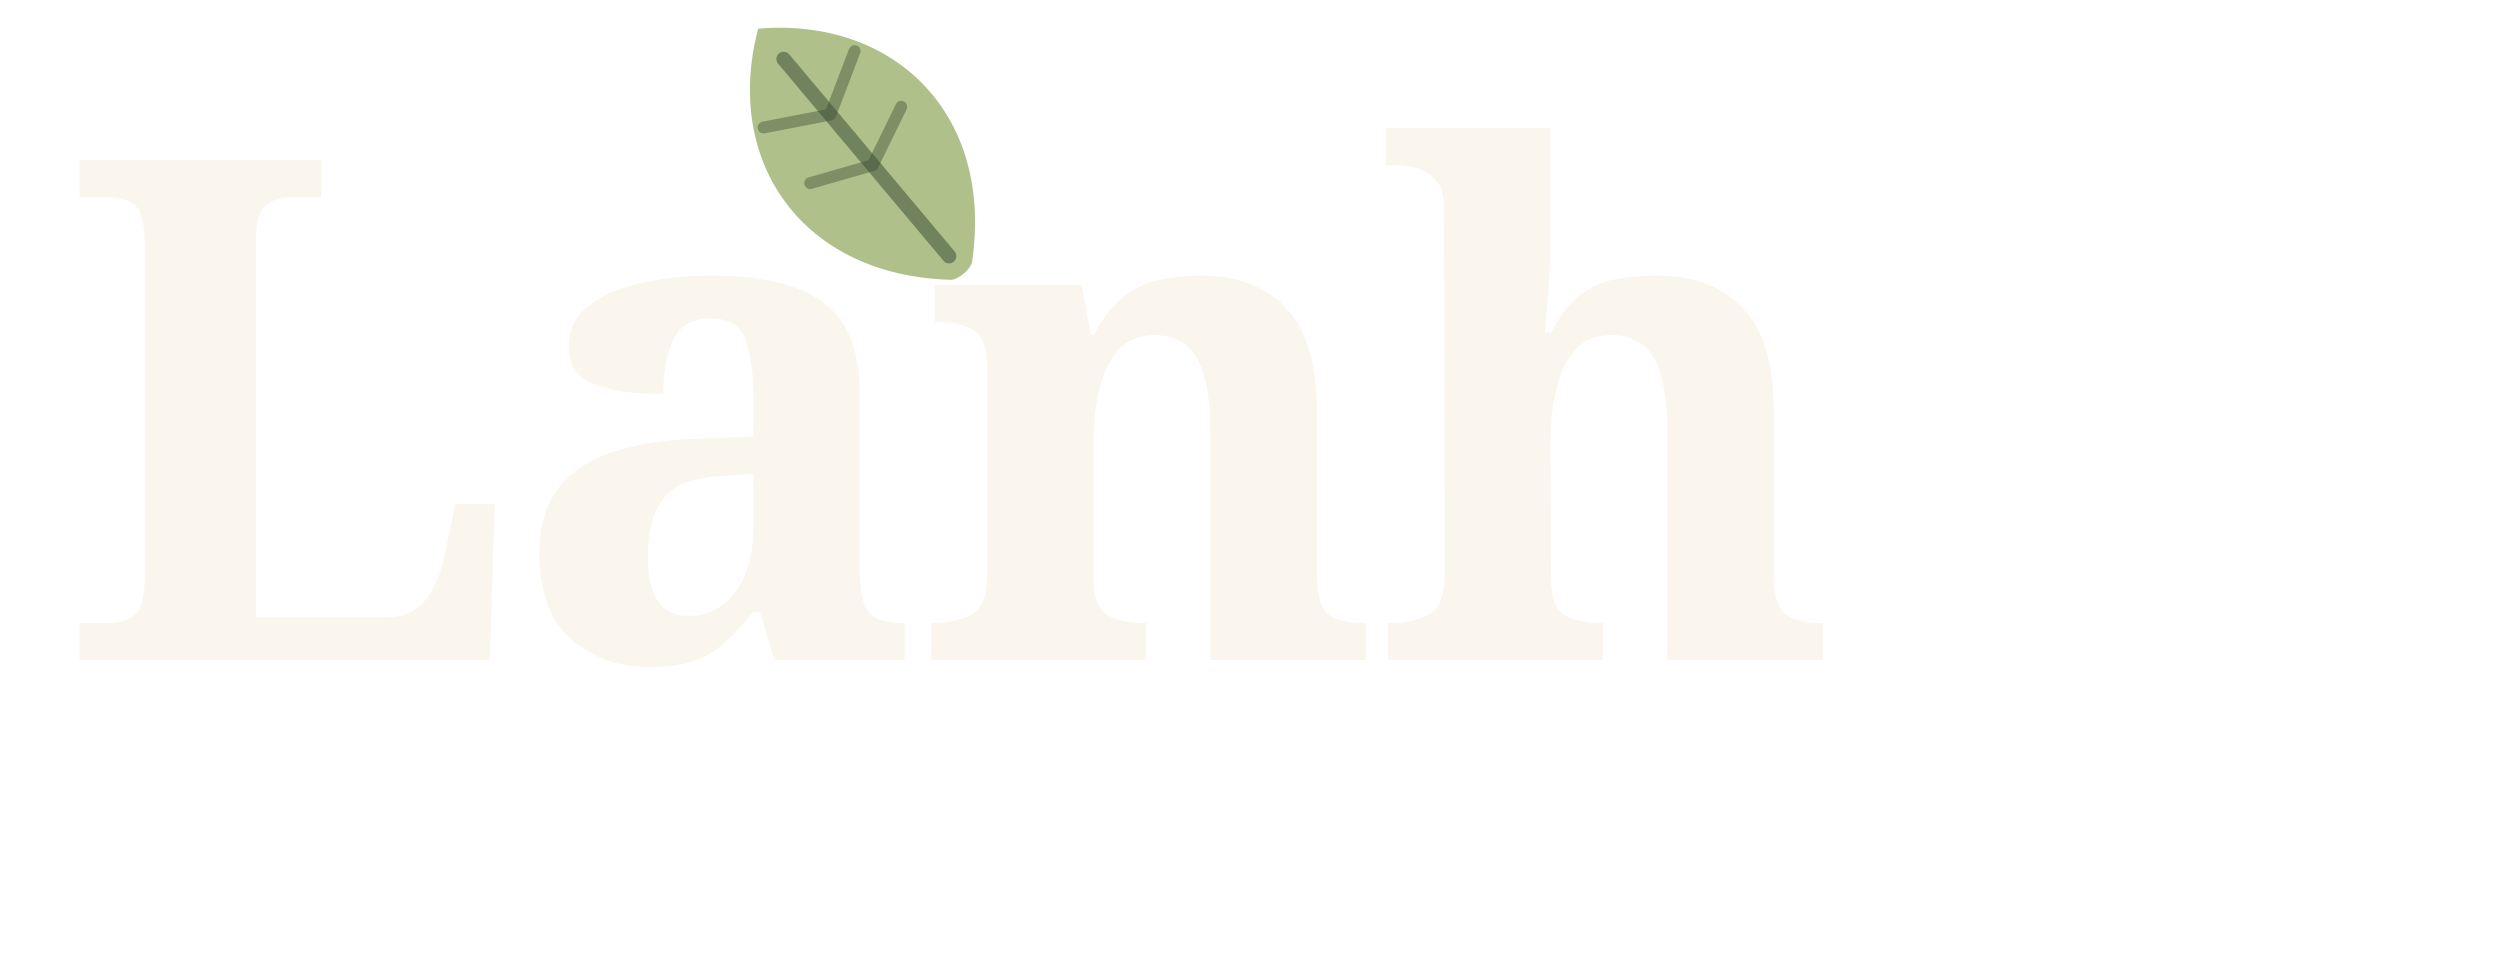
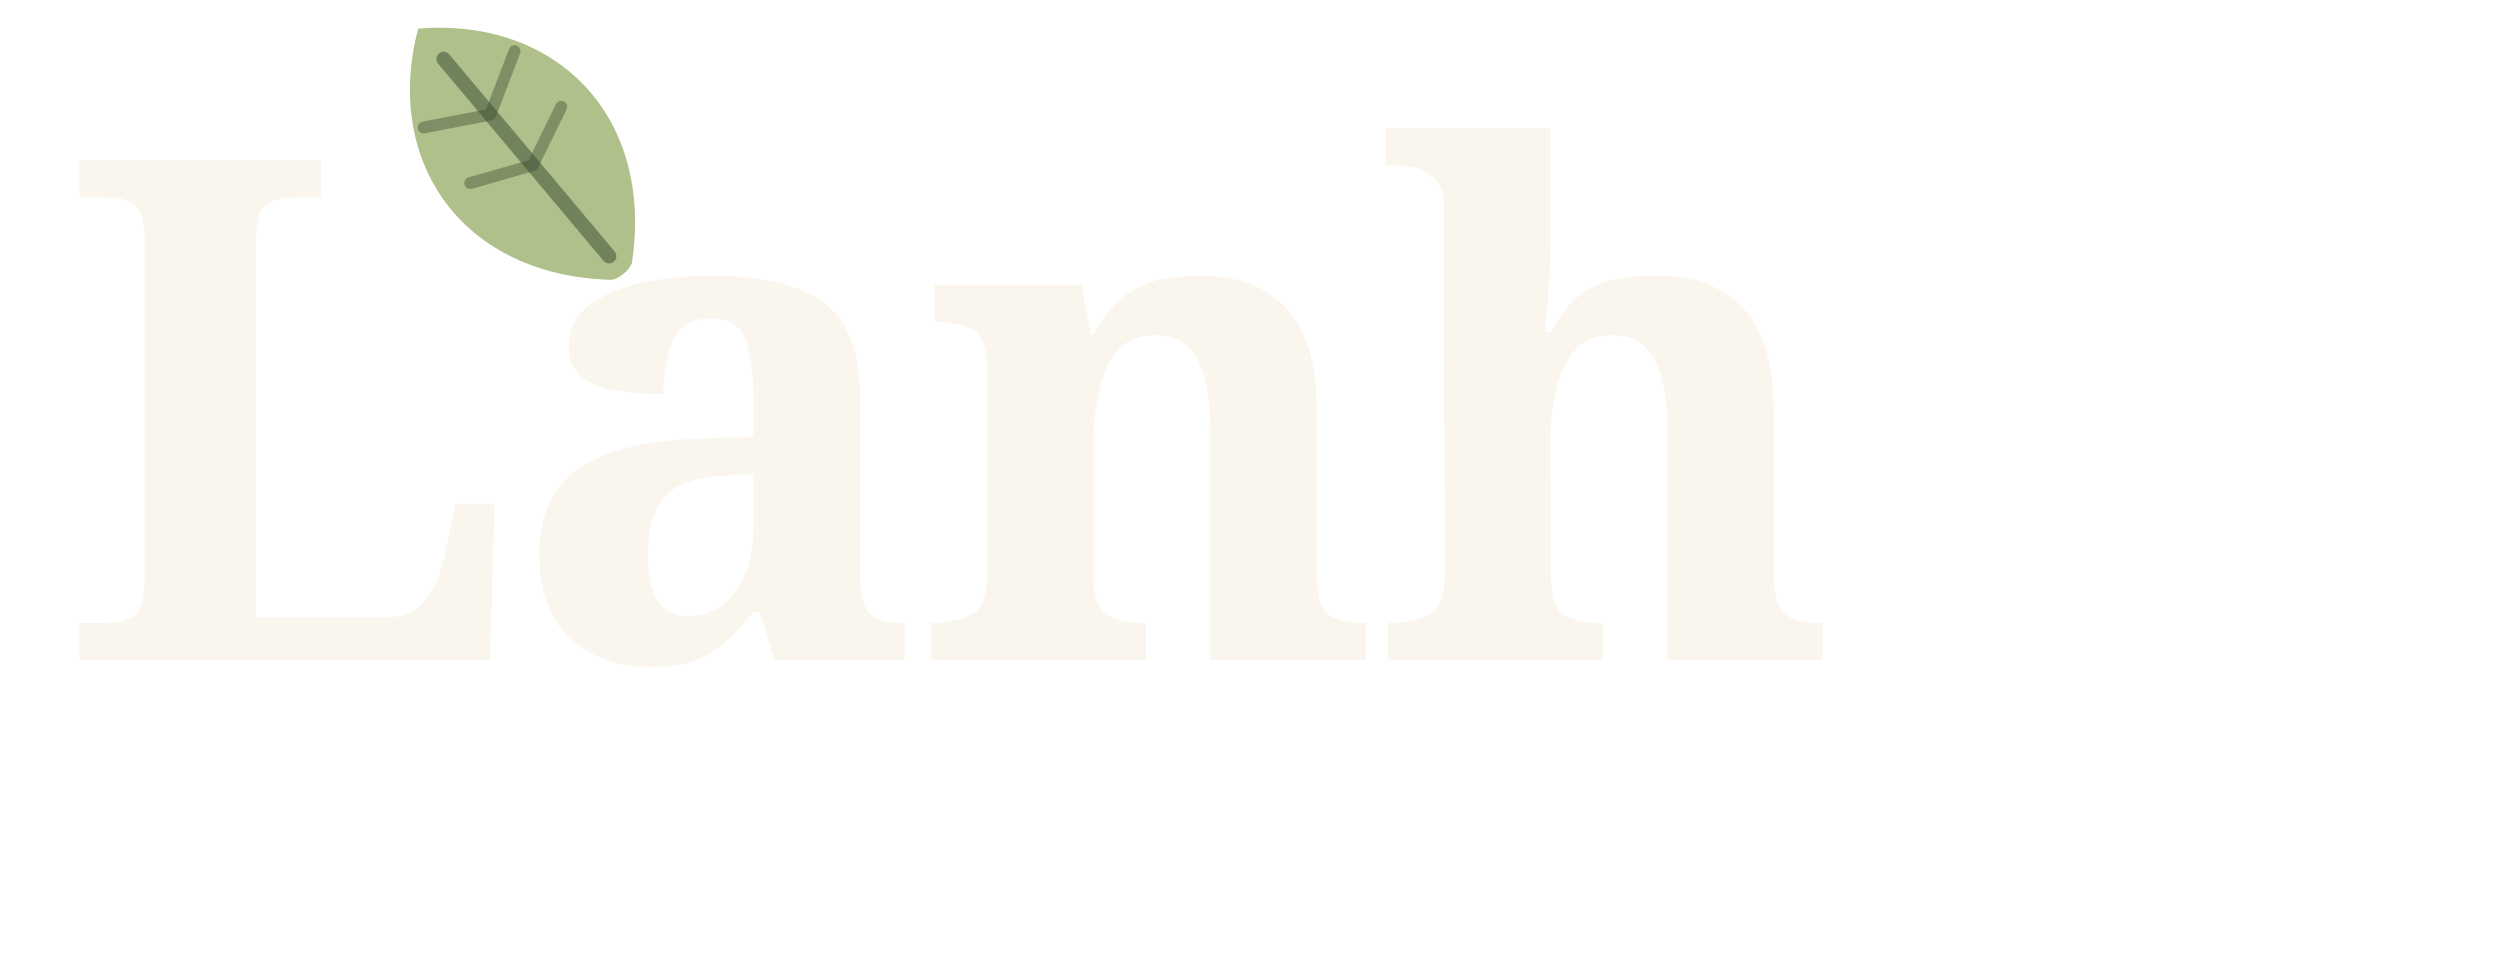
<svg xmlns="http://www.w3.org/2000/svg" viewBox="0 0 250 96" width="250" height="96" role="img" aria-label="Lành">
  <text x="6" y="66" font-family="Fraunces, Georgia, serif" font-weight="600" font-size="70" letter-spacing="-1" fill="#FAF6EE">Lanh</text>
-   <g transform="translate(86,15) rotate(-40) scale(0.66) translate(-22,-27)">
+   <g transform="translate(52,15) rotate(-40) scale(0.66) translate(-22,-27)">
    <path d="M22 3 C39 15 41 36 24 51 C23 51.6 21 51.6 20 51 C3 36 5 15 22 3 Z" fill="#AFC08A" />
    <path d="M22 9 C22 24 22 38 22 48" stroke="#34462F" stroke-width="2.2" stroke-linecap="round" fill="none" opacity="0.5" />
    <path d="M22 20 L31 15 M22 30 L31 26 M22 20 L13 15 M22 30 L13 26" stroke="#34462F" stroke-width="1.8" stroke-linecap="round" fill="none" opacity="0.4" />
  </g>
</svg>
